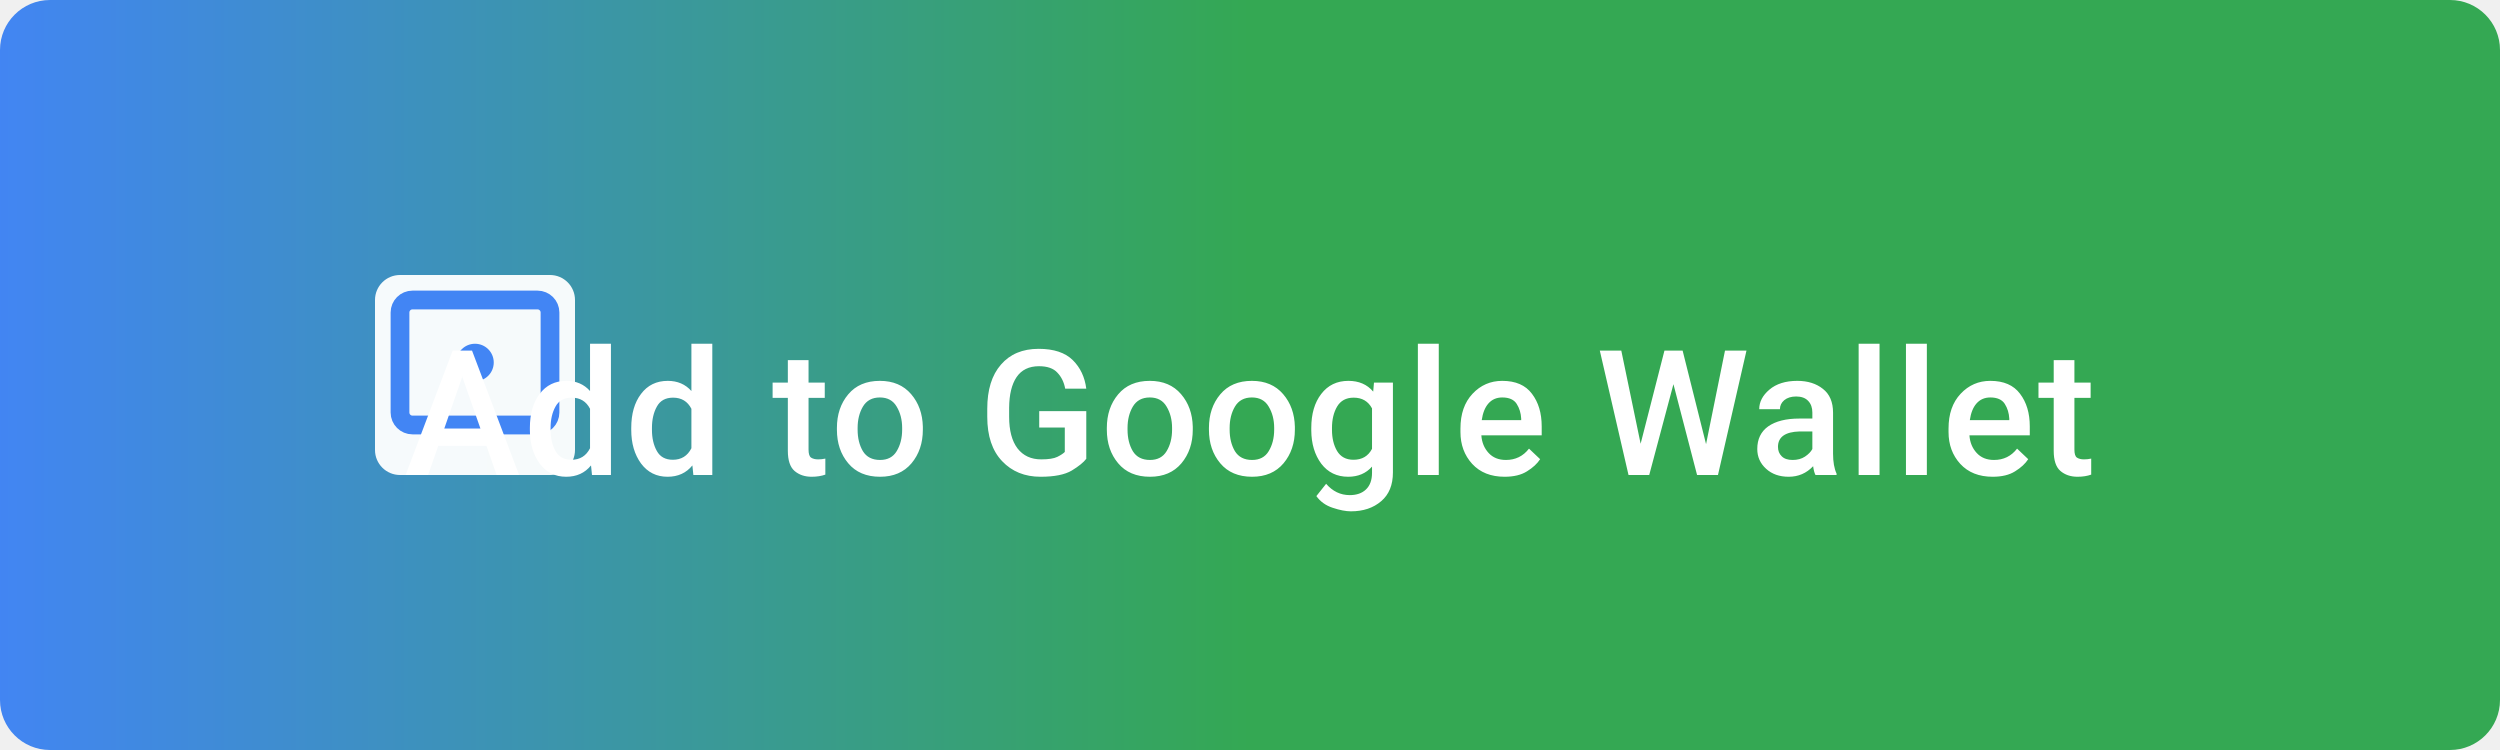
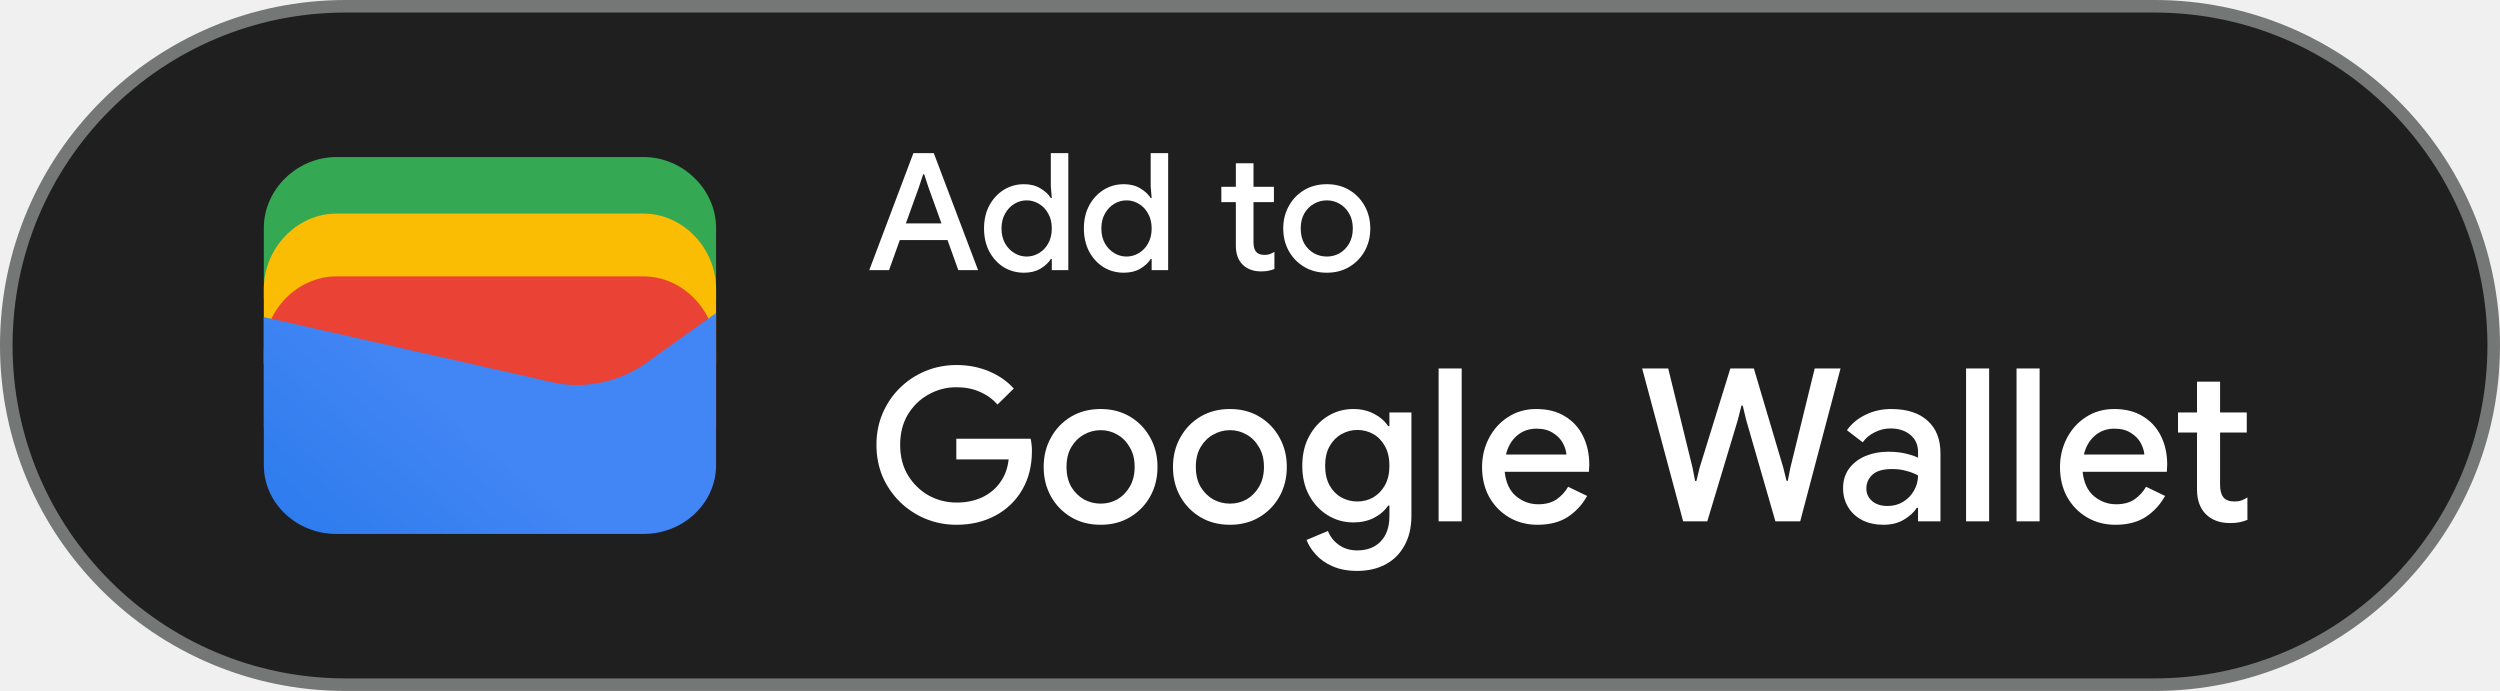
- <svg xmlns="http://www.w3.org/2000/svg" width="200" height="60" viewBox="0 0 200 60">
+ <svg xmlns="http://www.w3.org/2000/svg" width="199" height="55" viewBox="0 0 199 55" fill="none">
+   <rect x="0.5" y="0.5" width="198" height="54" rx="27" fill="#1F1F1F" />
+   <path d="M57 23.791H21V18.146C21 15.081 23.642 12.5 26.78 12.5H51.22C54.358 12.5 57 15.081 57 18.146V23.791Z" fill="#34A853" />
+   <path d="M57 29H21V23C21 19.743 23.642 17 26.78 17H51.22C54.358 17 57 19.743 57 23V29Z" fill="#FBBC04" />
+   <path d="M57 34H21V28C21 24.743 23.642 22 26.78 22H51.22C54.358 22 57 24.743 57 28V34Z" fill="#EA4335" />
+   <path d="M21 25.241L43.849 30.402C46.48 31.048 49.438 30.402 51.575 28.79L57 24.918V37.016C57 40.08 54.37 42.5 51.247 42.5H26.753C23.63 42.5 21 40.08 21 37.016V25.241Z" fill="url(#paint0_linear_1819_24168)" />
+   <path d="M69.195 21.5L72.705 12.192H74.33L77.853 21.5H76.28L75.422 19.108H71.626L70.768 21.5H69.195ZM73.134 14.935L72.107 17.782H74.941L73.914 14.935L73.563 13.869H73.485L73.134 14.935ZM81.514 21.708C80.916 21.708 80.375 21.561 79.889 21.266C79.413 20.963 79.031 20.547 78.745 20.018C78.468 19.481 78.329 18.87 78.329 18.185C78.329 17.5 78.468 16.894 78.745 16.365C79.031 15.836 79.413 15.42 79.889 15.117C80.375 14.814 80.916 14.662 81.514 14.662C82.026 14.662 82.463 14.775 82.827 15C83.2 15.225 83.473 15.481 83.646 15.767H83.724L83.646 14.844V12.192H85.037V21.5H83.724V20.616H83.646C83.473 20.902 83.2 21.158 82.827 21.383C82.463 21.6 82.026 21.708 81.514 21.708ZM81.722 20.421C82.069 20.421 82.394 20.33 82.697 20.148C83.009 19.966 83.256 19.71 83.438 19.381C83.629 19.043 83.724 18.644 83.724 18.185C83.724 17.726 83.629 17.331 83.438 17.002C83.256 16.664 83.009 16.404 82.697 16.222C82.394 16.04 82.069 15.949 81.722 15.949C81.376 15.949 81.051 16.04 80.747 16.222C80.444 16.404 80.197 16.664 80.006 17.002C79.816 17.331 79.72 17.726 79.72 18.185C79.72 18.644 79.816 19.043 80.006 19.381C80.197 19.71 80.444 19.966 80.747 20.148C81.051 20.33 81.376 20.421 81.722 20.421ZM89.462 21.708C88.864 21.708 88.322 21.561 87.837 21.266C87.36 20.963 86.979 20.547 86.693 20.018C86.415 19.481 86.277 18.87 86.277 18.185C86.277 17.5 86.415 16.894 86.693 16.365C86.979 15.836 87.36 15.42 87.837 15.117C88.322 14.814 88.864 14.662 89.462 14.662C89.973 14.662 90.411 14.775 90.775 15C91.147 15.225 91.42 15.481 91.594 15.767H91.672L91.594 14.844V12.192H92.985V21.5H91.672V20.616H91.594C91.42 20.902 91.147 21.158 90.775 21.383C90.411 21.6 89.973 21.708 89.462 21.708ZM89.67 20.421C90.016 20.421 90.341 20.33 90.645 20.148C90.957 19.966 91.204 19.71 91.386 19.381C91.576 19.043 91.672 18.644 91.672 18.185C91.672 17.726 91.576 17.331 91.386 17.002C91.204 16.664 90.957 16.404 90.645 16.222C90.341 16.04 90.016 15.949 89.67 15.949C89.323 15.949 88.998 16.04 88.695 16.222C88.391 16.404 88.144 16.664 87.954 17.002C87.763 17.331 87.668 17.726 87.668 18.185C87.668 18.644 87.763 19.043 87.954 19.381C88.144 19.71 88.391 19.966 88.695 20.148C88.998 20.33 89.323 20.421 89.67 20.421ZM98.374 19.576V16.092H97.218V14.87H98.374V12.998H99.778V14.87H101.404V16.092H99.778V19.277C99.778 19.606 99.844 19.858 99.974 20.031C100.112 20.204 100.342 20.291 100.663 20.291C100.827 20.291 100.966 20.269 101.079 20.226C101.2 20.183 101.321 20.122 101.443 20.044V21.409C101.295 21.47 101.139 21.517 100.975 21.552C100.81 21.587 100.615 21.604 100.39 21.604C99.774 21.604 99.284 21.426 98.921 21.071C98.556 20.707 98.374 20.209 98.374 19.576ZM105.617 21.708C104.932 21.708 104.33 21.552 103.81 21.24C103.29 20.928 102.882 20.508 102.588 19.979C102.293 19.45 102.146 18.852 102.146 18.185C102.146 17.526 102.293 16.933 102.588 16.404C102.882 15.867 103.29 15.442 103.81 15.13C104.33 14.818 104.932 14.662 105.617 14.662C106.293 14.662 106.891 14.818 107.411 15.13C107.931 15.442 108.338 15.867 108.633 16.404C108.927 16.933 109.075 17.526 109.075 18.185C109.075 18.852 108.927 19.45 108.633 19.979C108.338 20.508 107.931 20.928 107.411 21.24C106.891 21.552 106.293 21.708 105.617 21.708ZM105.617 20.421C105.981 20.421 106.319 20.334 106.631 20.161C106.943 19.979 107.194 19.723 107.385 19.394C107.584 19.056 107.684 18.653 107.684 18.185C107.684 17.717 107.584 17.318 107.385 16.989C107.194 16.651 106.943 16.395 106.631 16.222C106.319 16.04 105.981 15.949 105.617 15.949C105.253 15.949 104.91 16.04 104.59 16.222C104.278 16.395 104.022 16.651 103.823 16.989C103.632 17.318 103.537 17.717 103.537 18.185C103.537 18.653 103.632 19.056 103.823 19.394C104.022 19.723 104.278 19.979 104.59 20.161C104.91 20.334 105.253 20.421 105.617 20.421Z" fill="white" />
+   <path d="M76.14 41.772C75.267 41.772 74.446 41.613 73.675 41.296C72.916 40.979 72.241 40.537 71.652 39.97C71.063 39.392 70.598 38.718 70.258 37.947C69.929 37.165 69.765 36.321 69.765 35.414C69.765 34.507 69.929 33.669 70.258 32.898C70.598 32.116 71.057 31.442 71.635 30.875C72.224 30.297 72.904 29.849 73.675 29.532C74.446 29.215 75.267 29.056 76.14 29.056C77.069 29.056 77.925 29.22 78.707 29.549C79.5 29.878 80.163 30.337 80.696 30.926L79.404 32.201C79.007 31.759 78.531 31.419 77.976 31.181C77.432 30.943 76.82 30.824 76.14 30.824C75.335 30.824 74.593 31.017 73.913 31.402C73.233 31.776 72.683 32.309 72.264 33C71.856 33.68 71.652 34.485 71.652 35.414C71.652 36.343 71.862 37.154 72.281 37.845C72.7 38.525 73.25 39.058 73.93 39.443C74.61 39.817 75.352 40.004 76.157 40.004C76.894 40.004 77.562 39.868 78.163 39.596C78.764 39.313 79.245 38.916 79.608 38.406C79.982 37.896 80.209 37.284 80.288 36.57H76.123V34.921H82.039C82.107 35.227 82.141 35.55 82.141 35.89V35.907C82.141 37.086 81.88 38.117 81.359 39.001C80.849 39.874 80.141 40.554 79.234 41.041C78.327 41.528 77.296 41.772 76.14 41.772ZM87.615 41.772C86.719 41.772 85.932 41.568 85.252 41.16C84.572 40.752 84.039 40.202 83.654 39.511C83.269 38.82 83.076 38.038 83.076 37.165C83.076 36.304 83.269 35.527 83.654 34.836C84.039 34.133 84.572 33.578 85.252 33.17C85.932 32.762 86.719 32.558 87.615 32.558C88.499 32.558 89.281 32.762 89.961 33.17C90.641 33.578 91.174 34.133 91.559 34.836C91.944 35.527 92.137 36.304 92.137 37.165C92.137 38.038 91.944 38.82 91.559 39.511C91.174 40.202 90.641 40.752 89.961 41.16C89.281 41.568 88.499 41.772 87.615 41.772ZM87.615 40.089C88.091 40.089 88.533 39.976 88.941 39.749C89.349 39.511 89.677 39.177 89.927 38.746C90.188 38.304 90.318 37.777 90.318 37.165C90.318 36.553 90.188 36.032 89.927 35.601C89.677 35.159 89.349 34.825 88.941 34.598C88.533 34.36 88.091 34.241 87.615 34.241C87.139 34.241 86.691 34.36 86.272 34.598C85.864 34.825 85.529 35.159 85.269 35.601C85.019 36.032 84.895 36.553 84.895 37.165C84.895 37.777 85.019 38.304 85.269 38.746C85.529 39.177 85.864 39.511 86.272 39.749C86.691 39.976 87.139 40.089 87.615 40.089ZM97.908 41.772C97.013 41.772 96.225 41.568 95.545 41.16C94.865 40.752 94.332 40.202 93.947 39.511C93.561 38.82 93.369 38.038 93.369 37.165C93.369 36.304 93.561 35.527 93.947 34.836C94.332 34.133 94.865 33.578 95.545 33.17C96.225 32.762 97.013 32.558 97.908 32.558C98.792 32.558 99.574 32.762 100.254 33.17C100.934 33.578 101.467 34.133 101.852 34.836C102.237 35.527 102.43 36.304 102.43 37.165C102.43 38.038 102.237 38.82 101.852 39.511C101.467 40.202 100.934 40.752 100.254 41.16C99.574 41.568 98.792 41.772 97.908 41.772ZM97.908 40.089C98.384 40.089 98.826 39.976 99.234 39.749C99.642 39.511 99.971 39.177 100.22 38.746C100.481 38.304 100.611 37.777 100.611 37.165C100.611 36.553 100.481 36.032 100.22 35.601C99.971 35.159 99.642 34.825 99.234 34.598C98.826 34.36 98.384 34.241 97.908 34.241C97.432 34.241 96.984 34.36 96.565 34.598C96.157 34.825 95.823 35.159 95.562 35.601C95.312 36.032 95.188 36.553 95.188 37.165C95.188 37.777 95.312 38.304 95.562 38.746C95.823 39.177 96.157 39.511 96.565 39.749C96.984 39.976 97.432 40.089 97.908 40.089ZM108.031 45.444C107.271 45.444 106.614 45.319 106.059 45.07C105.515 44.832 105.073 44.52 104.733 44.135C104.393 43.761 104.149 43.376 104.002 42.979L105.702 42.265C105.883 42.718 106.172 43.087 106.569 43.37C106.977 43.665 107.464 43.812 108.031 43.812C108.824 43.812 109.447 43.574 109.901 43.098C110.365 42.622 110.598 41.948 110.598 41.075V40.242H110.496C110.224 40.65 109.844 40.979 109.357 41.228C108.881 41.466 108.337 41.585 107.725 41.585C106.988 41.585 106.314 41.398 105.702 41.024C105.09 40.65 104.597 40.129 104.223 39.46C103.849 38.78 103.662 37.987 103.662 37.08C103.662 36.162 103.849 35.369 104.223 34.7C104.597 34.02 105.09 33.493 105.702 33.119C106.314 32.745 106.988 32.558 107.725 32.558C108.337 32.558 108.881 32.683 109.357 32.932C109.844 33.181 110.224 33.51 110.496 33.918H110.598V32.83H112.349V41.041C112.349 41.982 112.162 42.781 111.788 43.438C111.425 44.095 110.921 44.594 110.275 44.934C109.629 45.274 108.881 45.444 108.031 45.444ZM108.048 39.919C108.501 39.919 108.92 39.811 109.306 39.596C109.691 39.369 110.003 39.046 110.241 38.627C110.479 38.196 110.598 37.681 110.598 37.08C110.598 36.457 110.479 35.935 110.241 35.516C110.003 35.085 109.691 34.762 109.306 34.547C108.92 34.332 108.501 34.224 108.048 34.224C107.594 34.224 107.169 34.337 106.773 34.564C106.387 34.779 106.076 35.097 105.838 35.516C105.6 35.935 105.481 36.457 105.481 37.08C105.481 37.692 105.6 38.213 105.838 38.644C106.076 39.063 106.387 39.381 106.773 39.596C107.169 39.811 107.594 39.919 108.048 39.919ZM114.514 41.5V29.328H116.35V41.5H114.514ZM122.392 41.772C121.542 41.772 120.783 41.574 120.114 41.177C119.446 40.78 118.919 40.236 118.533 39.545C118.159 38.854 117.972 38.066 117.972 37.182C117.972 36.355 118.154 35.59 118.516 34.887C118.879 34.184 119.383 33.623 120.029 33.204C120.687 32.773 121.44 32.558 122.29 32.558C123.186 32.558 123.945 32.751 124.568 33.136C125.203 33.521 125.685 34.048 126.013 34.717C126.342 35.386 126.506 36.139 126.506 36.978C126.506 37.103 126.501 37.216 126.489 37.318C126.489 37.42 126.484 37.499 126.472 37.556H119.774C119.865 38.417 120.165 39.063 120.675 39.494C121.197 39.925 121.786 40.14 122.443 40.14C123.033 40.14 123.52 40.01 123.905 39.749C124.291 39.477 124.597 39.143 124.823 38.746L126.336 39.477C125.962 40.157 125.452 40.712 124.806 41.143C124.16 41.562 123.356 41.772 122.392 41.772ZM122.307 34.122C121.695 34.122 121.174 34.309 120.743 34.683C120.313 35.057 120.024 35.556 119.876 36.179H124.687C124.665 35.884 124.568 35.578 124.398 35.261C124.228 34.944 123.968 34.677 123.616 34.462C123.276 34.235 122.84 34.122 122.307 34.122ZM133.979 41.5L130.715 29.328H132.789L134.727 37.233L134.931 38.287H135.033L135.288 37.233L137.736 29.328H139.606L141.952 37.233L142.207 38.27H142.309L142.513 37.233L144.451 29.328H146.508L143.295 41.5H141.323L138.994 33.425L138.722 32.286H138.62L138.331 33.425L135.9 41.5H133.979ZM149.922 41.772C149.299 41.772 148.743 41.653 148.256 41.415C147.769 41.166 147.389 40.82 147.117 40.378C146.845 39.936 146.709 39.432 146.709 38.865C146.709 38.253 146.868 37.732 147.185 37.301C147.514 36.859 147.95 36.525 148.494 36.298C149.038 36.071 149.639 35.958 150.296 35.958C150.84 35.958 151.316 36.009 151.724 36.111C152.143 36.213 152.461 36.321 152.676 36.434V35.975C152.676 35.408 152.472 34.955 152.064 34.615C151.656 34.275 151.129 34.105 150.483 34.105C150.041 34.105 149.622 34.207 149.225 34.411C148.828 34.604 148.511 34.87 148.273 35.21L147.015 34.241C147.389 33.72 147.882 33.312 148.494 33.017C149.117 32.711 149.797 32.558 150.534 32.558C151.792 32.558 152.761 32.87 153.441 33.493C154.121 34.105 154.461 34.966 154.461 36.077V41.5H152.676V40.429H152.574C152.347 40.78 152.007 41.092 151.554 41.364C151.101 41.636 150.557 41.772 149.922 41.772ZM150.245 40.276C150.721 40.276 151.14 40.163 151.503 39.936C151.866 39.709 152.149 39.415 152.353 39.052C152.568 38.678 152.676 38.276 152.676 37.845C152.415 37.698 152.109 37.579 151.758 37.488C151.407 37.386 151.033 37.335 150.636 37.335C149.888 37.335 149.355 37.488 149.038 37.794C148.721 38.089 148.562 38.451 148.562 38.882C148.562 39.29 148.715 39.624 149.021 39.885C149.327 40.146 149.735 40.276 150.245 40.276ZM156.499 41.5V29.328H158.335V41.5H156.499ZM160.517 41.5V29.328H162.353V41.5H160.517ZM168.395 41.772C167.545 41.772 166.786 41.574 166.117 41.177C165.449 40.78 164.922 40.236 164.536 39.545C164.162 38.854 163.975 38.066 163.975 37.182C163.975 36.355 164.157 35.59 164.519 34.887C164.882 34.184 165.386 33.623 166.032 33.204C166.69 32.773 167.443 32.558 168.293 32.558C169.189 32.558 169.948 32.751 170.571 33.136C171.206 33.521 171.688 34.048 172.016 34.717C172.345 35.386 172.509 36.139 172.509 36.978C172.509 37.103 172.504 37.216 172.492 37.318C172.492 37.42 172.487 37.499 172.475 37.556H165.777C165.868 38.417 166.168 39.063 166.678 39.494C167.2 39.925 167.789 40.14 168.446 40.14C169.036 40.14 169.523 40.01 169.908 39.749C170.294 39.477 170.6 39.143 170.826 38.746L172.339 39.477C171.965 40.157 171.455 40.712 170.809 41.143C170.163 41.562 169.359 41.772 168.395 41.772ZM168.31 34.122C167.698 34.122 167.177 34.309 166.746 34.683C166.316 35.057 166.027 35.556 165.879 36.179H170.69C170.668 35.884 170.571 35.578 170.401 35.261C170.231 34.944 169.971 34.677 169.619 34.462C169.279 34.235 168.843 34.122 168.31 34.122ZM174.882 38.984V34.428H173.369V32.83H174.882V30.382H176.718V32.83H178.843V34.428H176.718V38.593C176.718 39.024 176.803 39.352 176.973 39.579C177.154 39.806 177.454 39.919 177.874 39.919C178.089 39.919 178.27 39.891 178.418 39.834C178.576 39.777 178.735 39.698 178.894 39.596V41.381C178.701 41.46 178.497 41.523 178.282 41.568C178.066 41.613 177.811 41.636 177.517 41.636C176.712 41.636 176.072 41.404 175.596 40.939C175.12 40.463 174.882 39.811 174.882 38.984Z" fill="white" />
+   <rect x="0.5" y="0.5" width="198" height="54" rx="27" stroke="#747775" />
  <defs>
-     <linearGradient id="googleGradient" x1="0%" y1="0%" x2="100%" y2="0%">
-       <stop offset="0%" style="stop-color:#4285F4;stop-opacity:1" />
-       <stop offset="50%" style="stop-color:#34A853;stop-opacity:1" />
-       <stop offset="100%" style="stop-color:#34A853;stop-opacity:1" />
+     <linearGradient id="paint0_linear_1819_24168" x1="37.284" y1="34.045" x2="18.782" y2="55.723" gradientUnits="userSpaceOnUse">
+       <stop stop-color="#4285F4" />
+       <stop offset="1" stop-color="#1B74E8" />
    </linearGradient>
  </defs>
-   <rect width="200" height="60" rx="4" fill="url(#googleGradient)" />
-   <g transform="translate(100, 30)">
-     <g transform="translate(-70, 0)">
-       <rect x="0" y="-8" width="16" height="16" rx="2" fill="#fff" opacity="0.95" />
-       <rect x="2" y="-6" width="12" height="10" rx="1" fill="none" stroke="#4285F4" stroke-width="1.5" />
-       <circle cx="8" cy="-1" r="1.5" fill="#4285F4" />
-     </g>
-     <text x="0" y="8" font-family="Roboto, 'Google Sans', sans-serif" font-size="14" font-weight="500" fill="#fff" text-anchor="middle" letter-spacing="0.2px">Add to Google Wallet</text>
-   </g>
</svg>
